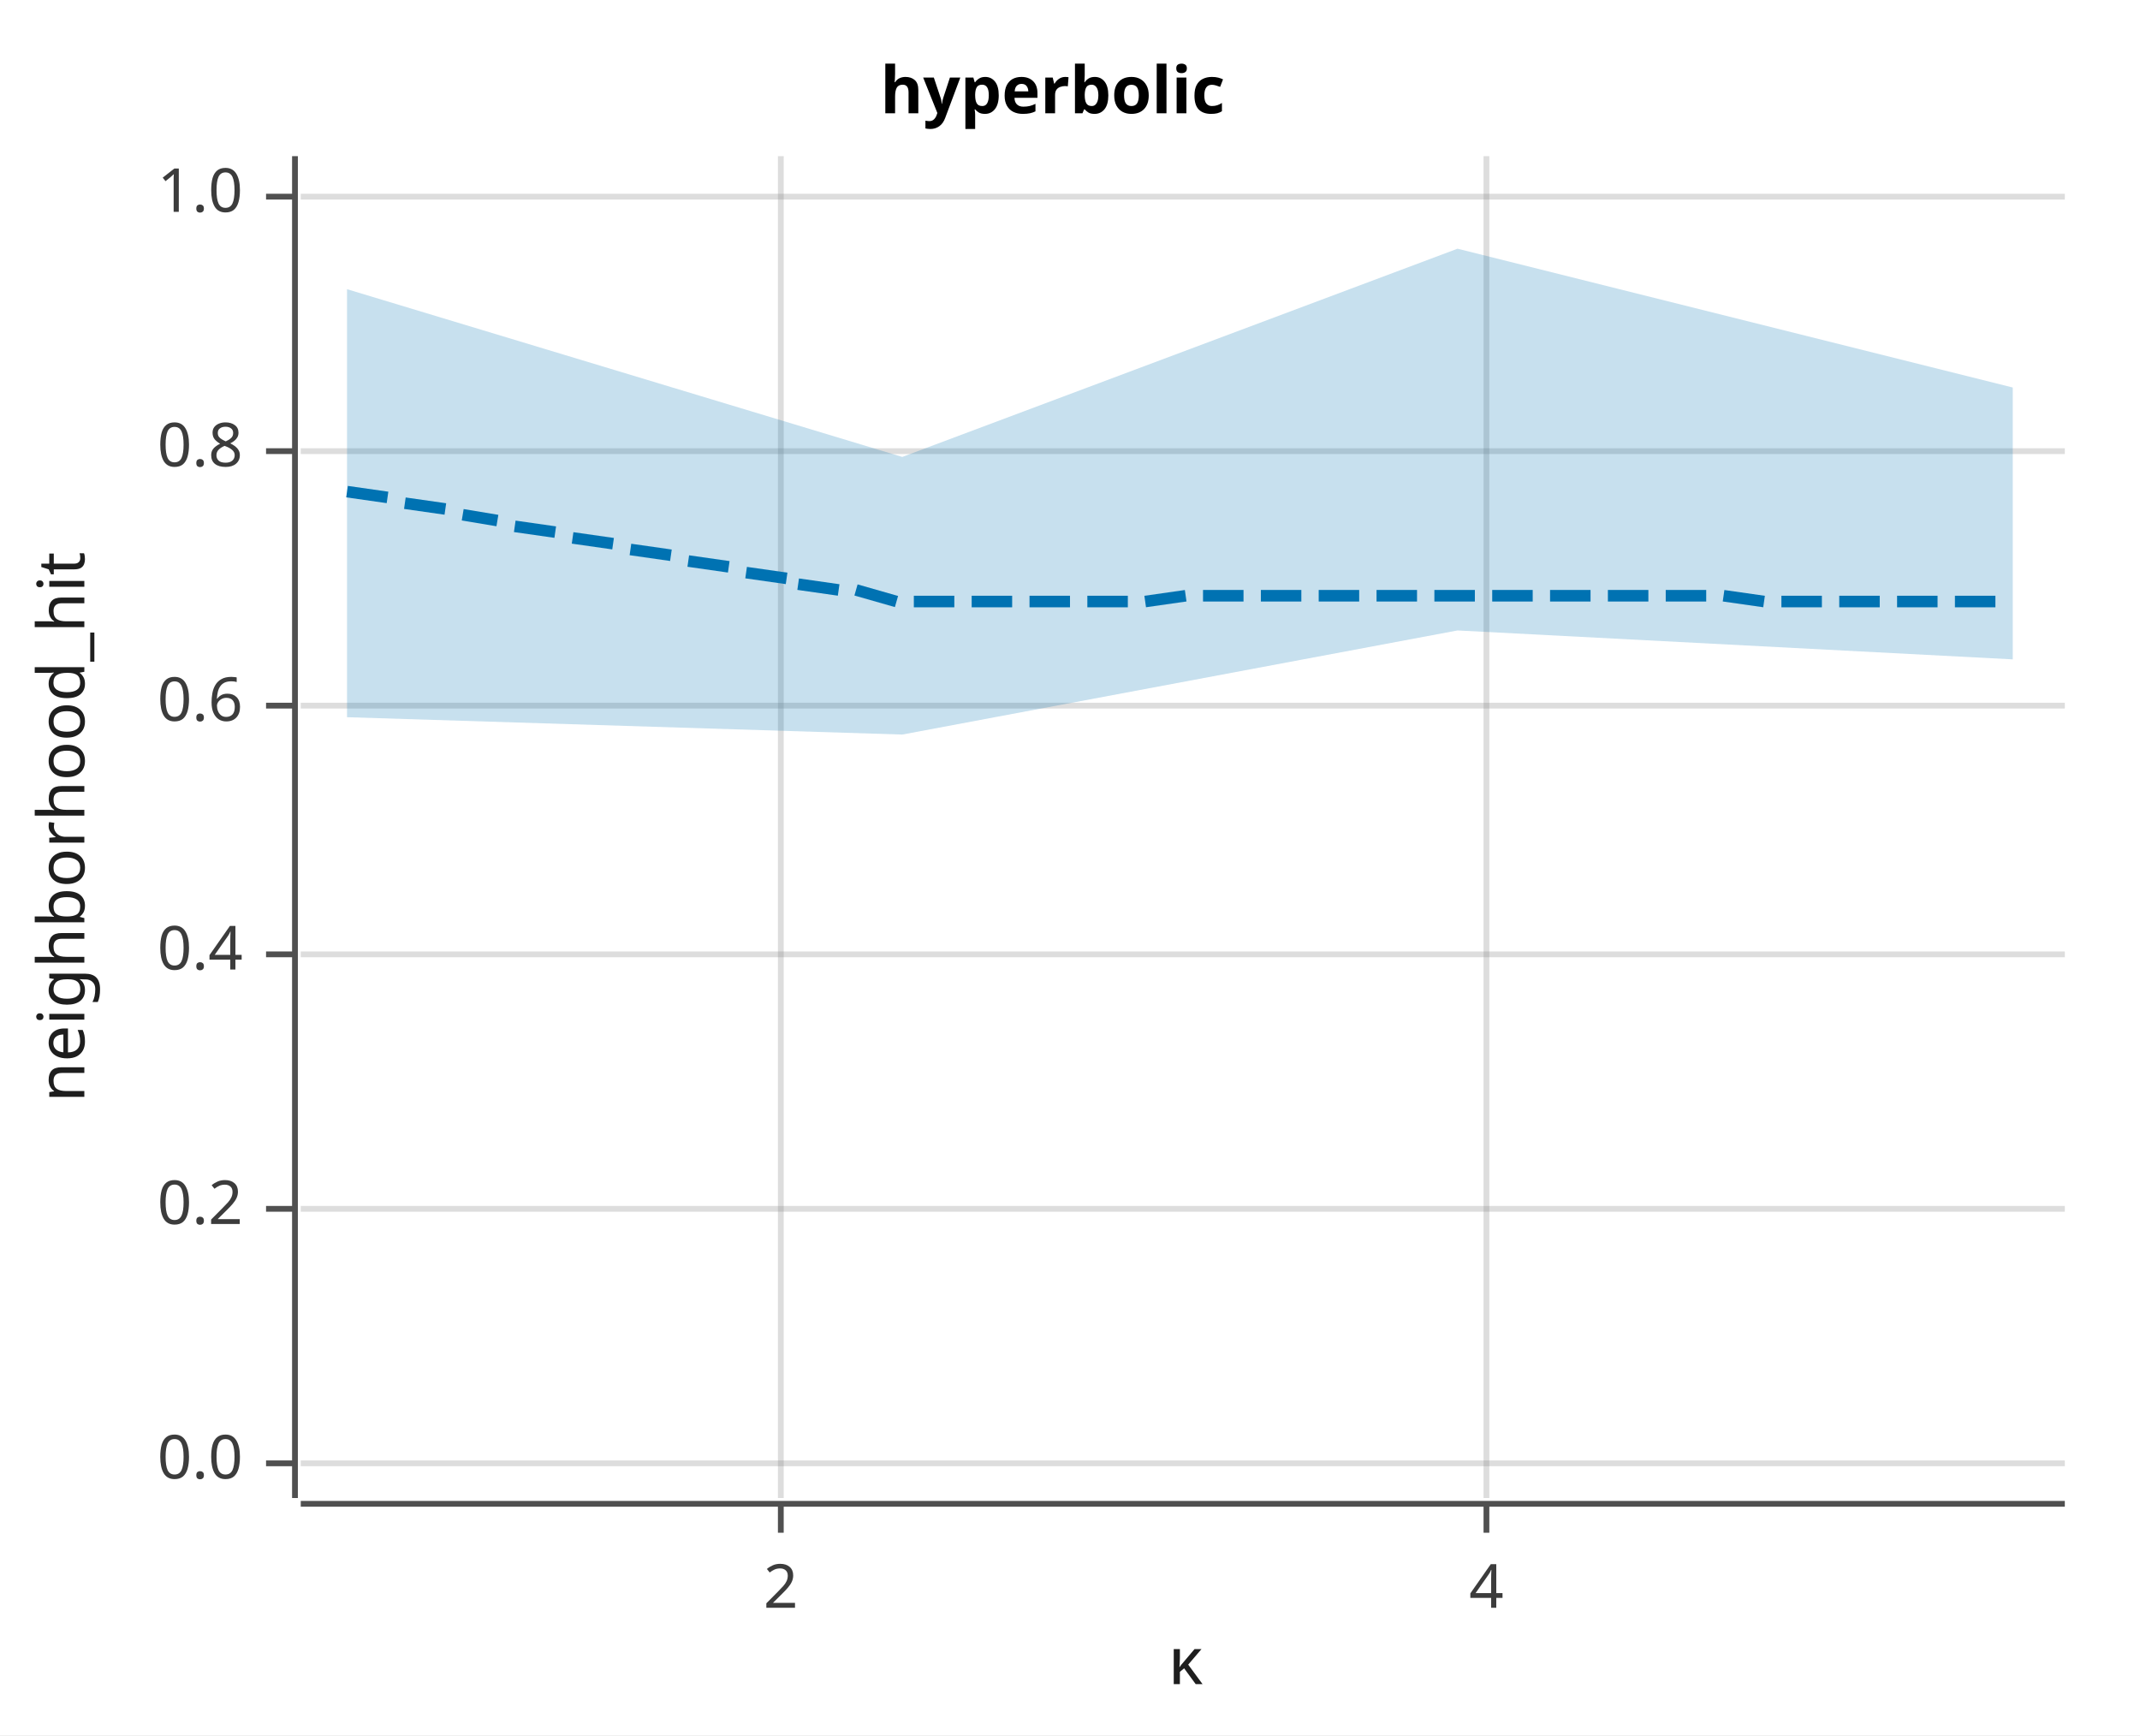
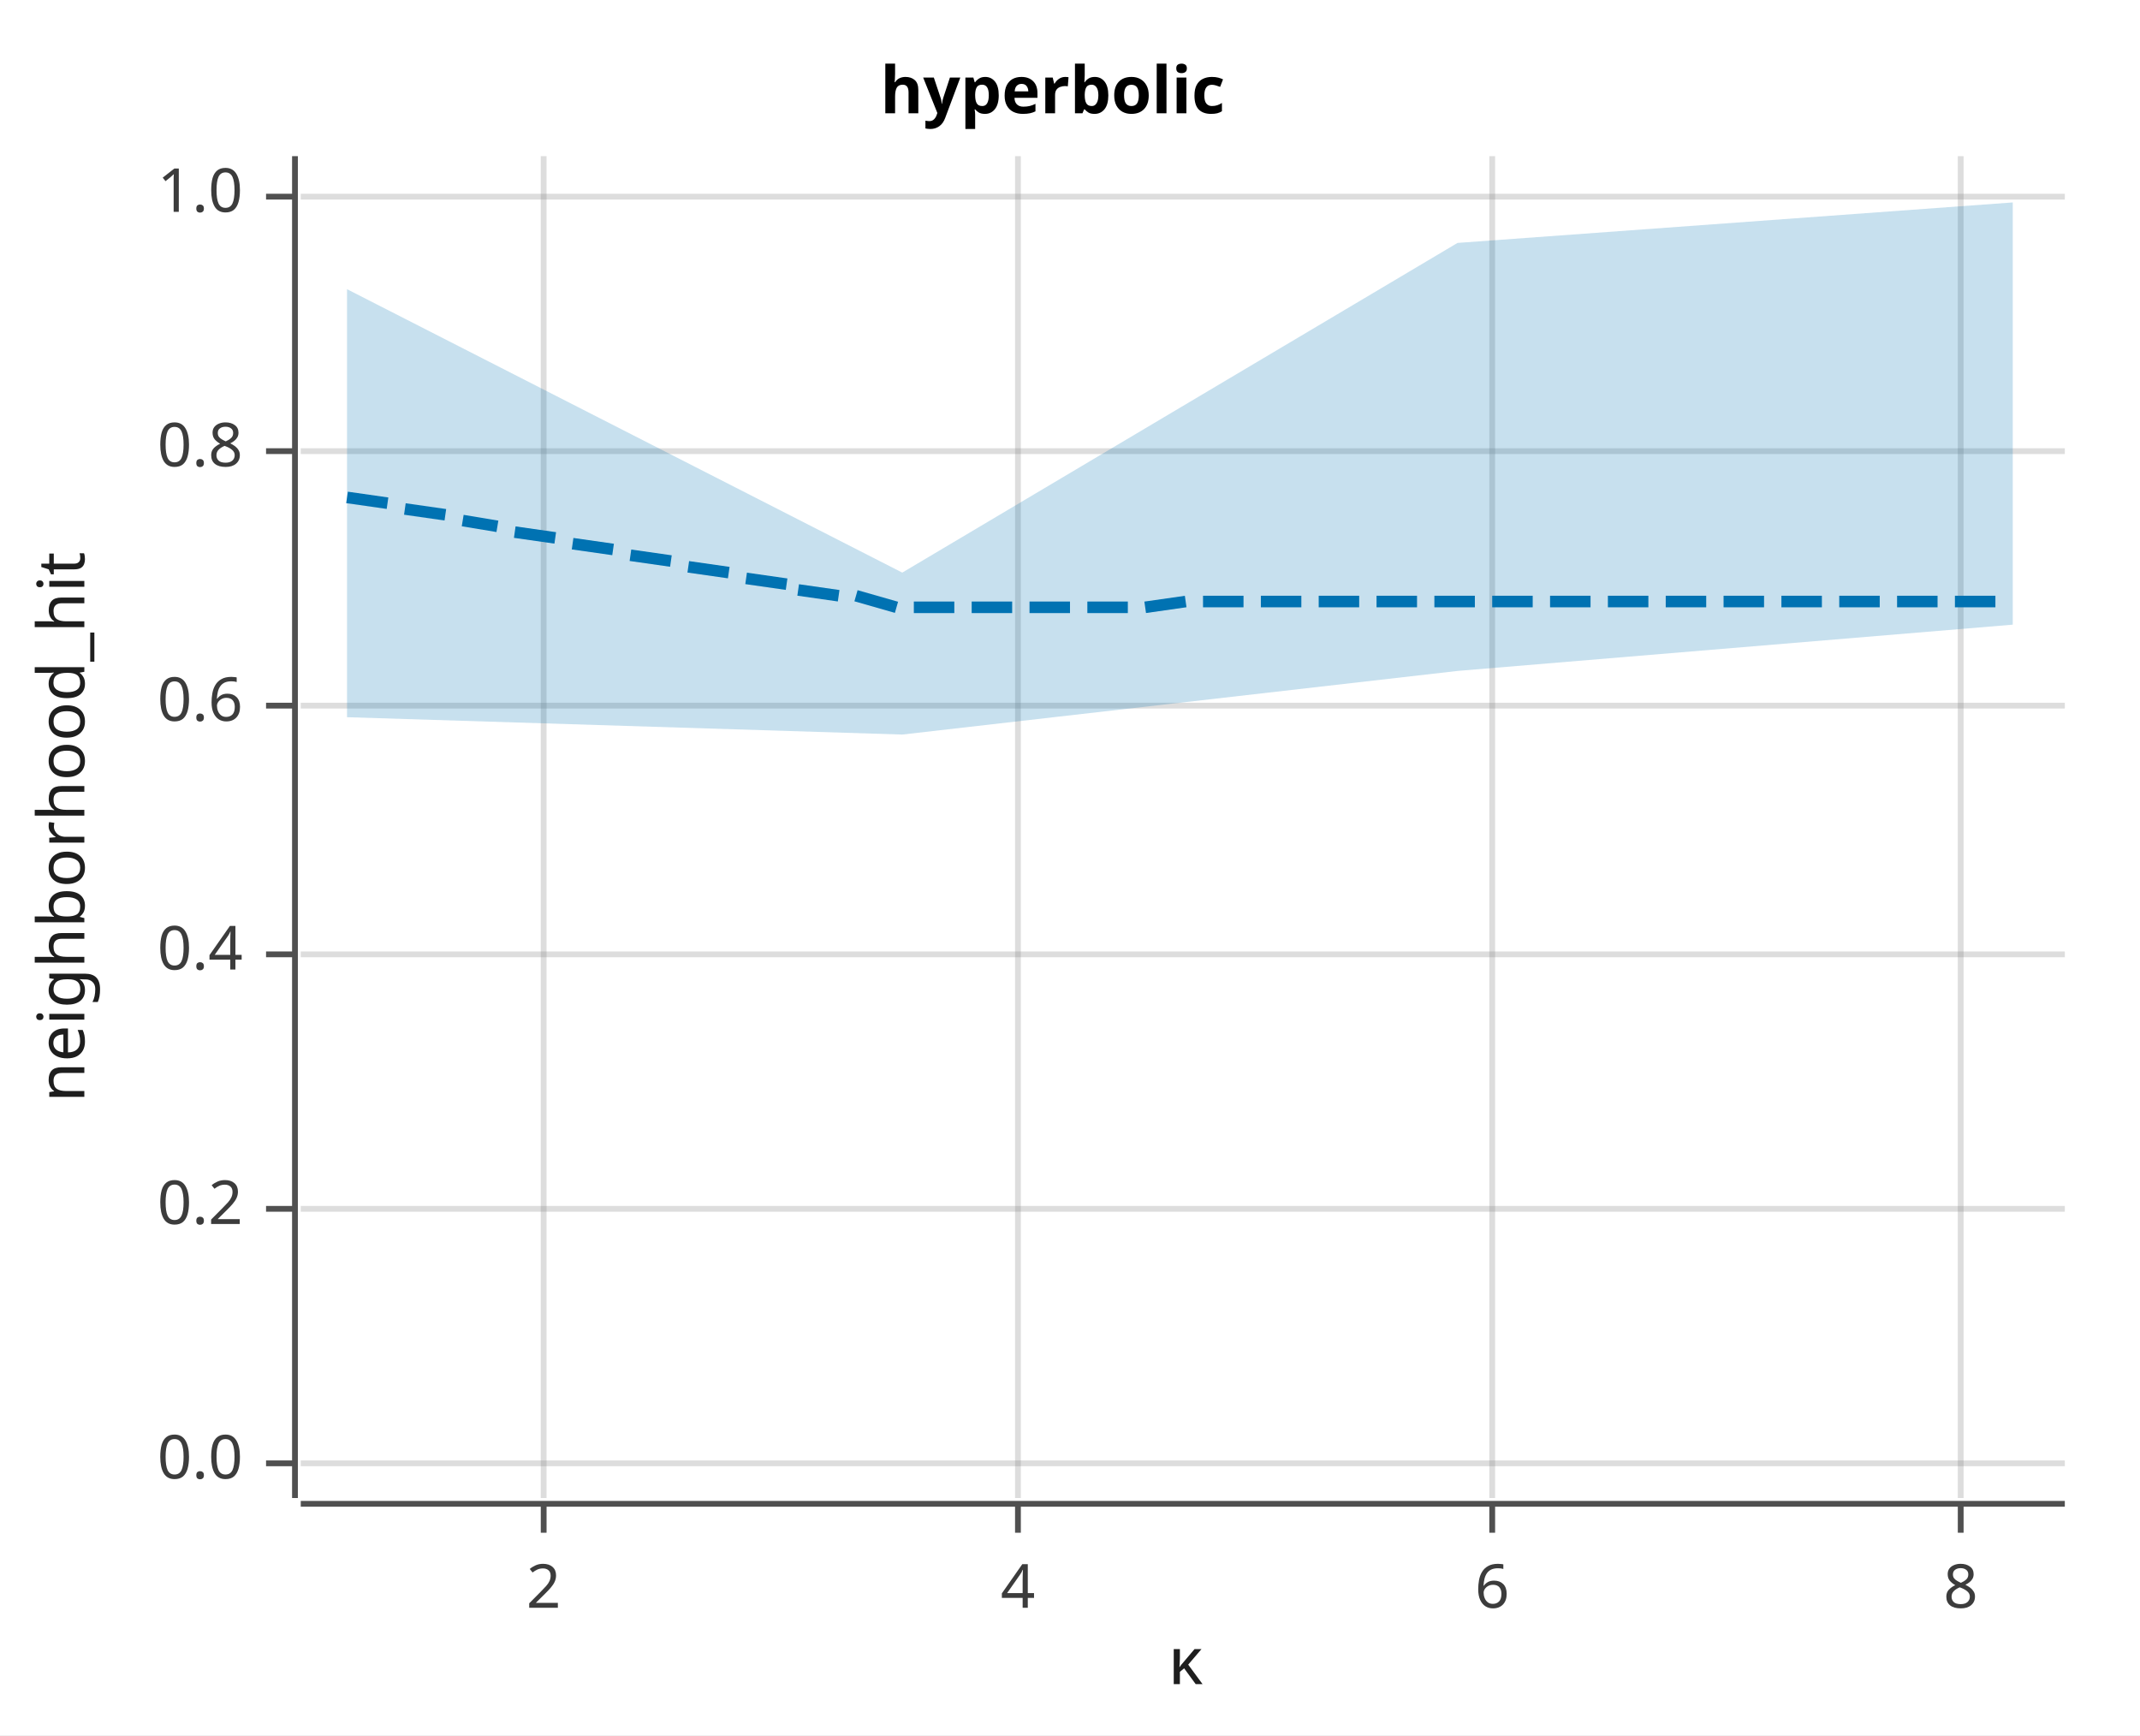
<svg xmlns="http://www.w3.org/2000/svg" width="370" height="300" viewBox="0 0 370 300">
  <rect x="0" y="0" width="370" height="300" opacity="1" fill="#FFFFFF" stroke="none" />
  <text x="182" y="11" dy="0.76em" text-anchor="middle" font-family="sans-serif" font-size="11.29" opacity="1" fill="#000000" font-weight="bold">
hyperbolic
</text>
  <text x="6" y="143" dy="0.76em" text-anchor="middle" font-family="sans-serif" font-size="11.29" opacity="1" fill="#1E1E1E" transform="rotate(270, 6, 143)">
neighborhood_hit
</text>
  <text x="205" y="294" dy="-0.5ex" text-anchor="middle" font-family="sans-serif" font-size="11.29" opacity="1" fill="#1E1E1E">
κ
</text>
-   <line opacity="0.25" stroke="#787878" stroke-width="1" x1="135" y1="259" x2="135" y2="27" />
-   <line opacity="0.25" stroke="#787878" stroke-width="1" x1="257" y1="259" x2="257" y2="27" />
+   <line opacity="0.25" stroke="#787878" stroke-width="1" x1="94" y1="259" x2="94" y2="27" />
+   <line opacity="0.25" stroke="#787878" stroke-width="1" x1="176" y1="259" x2="176" y2="27" />
+   <line opacity="0.25" stroke="#787878" stroke-width="1" x1="258" y1="259" x2="258" y2="27" />
+   <line opacity="0.25" stroke="#787878" stroke-width="1" x1="339" y1="259" x2="339" y2="27" />
  <line opacity="0.25" stroke="#787878" stroke-width="1" x1="52" y1="253" x2="357" y2="253" />
  <line opacity="0.25" stroke="#787878" stroke-width="1" x1="52" y1="209" x2="357" y2="209" />
  <line opacity="0.25" stroke="#787878" stroke-width="1" x1="52" y1="165" x2="357" y2="165" />
  <line opacity="0.25" stroke="#787878" stroke-width="1" x1="52" y1="122" x2="357" y2="122" />
  <line opacity="0.25" stroke="#787878" stroke-width="1" x1="52" y1="78" x2="357" y2="78" />
  <line opacity="0.25" stroke="#787878" stroke-width="1" x1="52" y1="34" x2="357" y2="34" />
  <polyline fill="none" opacity="1" stroke="#505050" stroke-width="1" points="51,27 51,259 " />
  <text x="42" y="253" dy="0.5ex" text-anchor="end" font-family="sans-serif" font-size="10.484" opacity="1" fill="#3C3C3C">
0.0
</text>
  <polyline fill="none" opacity="1" stroke="#505050" stroke-width="1" points="46,253 51,253 " />
  <text x="42" y="209" dy="0.5ex" text-anchor="end" font-family="sans-serif" font-size="10.484" opacity="1" fill="#3C3C3C">
0.2
</text>
  <polyline fill="none" opacity="1" stroke="#505050" stroke-width="1" points="46,209 51,209 " />
  <text x="42" y="165" dy="0.5ex" text-anchor="end" font-family="sans-serif" font-size="10.484" opacity="1" fill="#3C3C3C">
0.4
</text>
  <polyline fill="none" opacity="1" stroke="#505050" stroke-width="1" points="46,165 51,165 " />
  <text x="42" y="122" dy="0.5ex" text-anchor="end" font-family="sans-serif" font-size="10.484" opacity="1" fill="#3C3C3C">
0.6
</text>
  <polyline fill="none" opacity="1" stroke="#505050" stroke-width="1" points="46,122 51,122 " />
  <text x="42" y="78" dy="0.5ex" text-anchor="end" font-family="sans-serif" font-size="10.484" opacity="1" fill="#3C3C3C">
0.8
</text>
  <polyline fill="none" opacity="1" stroke="#505050" stroke-width="1" points="46,78 51,78 " />
  <text x="42" y="34" dy="0.5ex" text-anchor="end" font-family="sans-serif" font-size="10.484" opacity="1" fill="#3C3C3C">
1.0
</text>
  <polyline fill="none" opacity="1" stroke="#505050" stroke-width="1" points="46,34 51,34 " />
  <polyline fill="none" opacity="1" stroke="#505050" stroke-width="1" points="52,260 357,260 " />
-   <text x="135" y="270" dy="0.76em" text-anchor="middle" font-family="sans-serif" font-size="10.484" opacity="1" fill="#3C3C3C">
+   <text x="94" y="270" dy="0.76em" text-anchor="middle" font-family="sans-serif" font-size="10.484" opacity="1" fill="#3C3C3C">
2
</text>
-   <polyline fill="none" opacity="1" stroke="#505050" stroke-width="1" points="135,260 135,265 " />
-   <text x="257" y="270" dy="0.76em" text-anchor="middle" font-family="sans-serif" font-size="10.484" opacity="1" fill="#3C3C3C">
+   <polyline fill="none" opacity="1" stroke="#505050" stroke-width="1" points="94,260 94,265 " />
+   <text x="176" y="270" dy="0.76em" text-anchor="middle" font-family="sans-serif" font-size="10.484" opacity="1" fill="#3C3C3C">
4
</text>
-   <polyline fill="none" opacity="1" stroke="#505050" stroke-width="1" points="257,260 257,265 " />
-   <polygon opacity="0.22" fill="#0072B2" points="60,50 156,79 252,43 348,67 348,114 252,109 156,127 60,124 " />
-   <polyline fill="none" opacity="1" stroke="#0072B2" stroke-width="2" points="60,85 67,86 " />
-   <polyline fill="none" opacity="1" stroke="#0072B2" stroke-width="2" points="70,87 77,88 " />
-   <polyline fill="none" opacity="1" stroke="#0072B2" stroke-width="2" points="80,89 86,90 " />
-   <polyline fill="none" opacity="1" stroke="#0072B2" stroke-width="2" points="89,91 96,92 " />
-   <polyline fill="none" opacity="1" stroke="#0072B2" stroke-width="2" points="99,93 106,94 " />
-   <polyline fill="none" opacity="1" stroke="#0072B2" stroke-width="2" points="109,95 116,96 " />
-   <polyline fill="none" opacity="1" stroke="#0072B2" stroke-width="2" points="119,97 126,98 " />
-   <polyline fill="none" opacity="1" stroke="#0072B2" stroke-width="2" points="129,99 136,100 " />
-   <polyline fill="none" opacity="1" stroke="#0072B2" stroke-width="2" points="138,101 145,102 " />
-   <polyline fill="none" opacity="1" stroke="#0072B2" stroke-width="2" points="148,102 155,104 " />
-   <polyline fill="none" opacity="1" stroke="#0072B2" stroke-width="2" points="158,104 165,104 " />
-   <polyline fill="none" opacity="1" stroke="#0072B2" stroke-width="2" points="168,104 175,104 " />
-   <polyline fill="none" opacity="1" stroke="#0072B2" stroke-width="2" points="178,104 185,104 " />
-   <polyline fill="none" opacity="1" stroke="#0072B2" stroke-width="2" points="188,104 195,104 " />
-   <polyline fill="none" opacity="1" stroke="#0072B2" stroke-width="2" points="198,104 205,103 " />
-   <polyline fill="none" opacity="1" stroke="#0072B2" stroke-width="2" points="208,103 215,103 " />
-   <polyline fill="none" opacity="1" stroke="#0072B2" stroke-width="2" points="218,103 225,103 " />
-   <polyline fill="none" opacity="1" stroke="#0072B2" stroke-width="2" points="228,103 235,103 " />
-   <polyline fill="none" opacity="1" stroke="#0072B2" stroke-width="2" points="238,103 245,103 " />
-   <polyline fill="none" opacity="1" stroke="#0072B2" stroke-width="2" points="248,103 252,103 255,103 " />
-   <polyline fill="none" opacity="1" stroke="#0072B2" stroke-width="2" points="258,103 265,103 " />
-   <polyline fill="none" opacity="1" stroke="#0072B2" stroke-width="2" points="268,103 275,103 " />
-   <polyline fill="none" opacity="1" stroke="#0072B2" stroke-width="2" points="278,103 285,103 " />
-   <polyline fill="none" opacity="1" stroke="#0072B2" stroke-width="2" points="288,103 295,103 " />
-   <polyline fill="none" opacity="1" stroke="#0072B2" stroke-width="2" points="298,103 305,104 " />
+   <polyline fill="none" opacity="1" stroke="#505050" stroke-width="1" points="176,260 176,265 " />
+   <text x="258" y="270" dy="0.76em" text-anchor="middle" font-family="sans-serif" font-size="10.484" opacity="1" fill="#3C3C3C">
+ 6
+ </text>
+   <polyline fill="none" opacity="1" stroke="#505050" stroke-width="1" points="258,260 258,265 " />
+   <text x="339" y="270" dy="0.76em" text-anchor="middle" font-family="sans-serif" font-size="10.484" opacity="1" fill="#3C3C3C">
+ 8
+ </text>
+   <polyline fill="none" opacity="1" stroke="#505050" stroke-width="1" points="339,260 339,265 " />
+   <polygon opacity="0.22" fill="#0072B2" points="60,50 156,99 252,42 348,35 348,108 252,116 156,127 60,124 " />
+   <polyline fill="none" opacity="1" stroke="#0072B2" stroke-width="2" points="60,86 67,87 " />
+   <polyline fill="none" opacity="1" stroke="#0072B2" stroke-width="2" points="70,88 77,89 " />
+   <polyline fill="none" opacity="1" stroke="#0072B2" stroke-width="2" points="80,90 86,91 " />
+   <polyline fill="none" opacity="1" stroke="#0072B2" stroke-width="2" points="89,92 96,93 " />
+   <polyline fill="none" opacity="1" stroke="#0072B2" stroke-width="2" points="99,94 106,95 " />
+   <polyline fill="none" opacity="1" stroke="#0072B2" stroke-width="2" points="109,96 116,97 " />
+   <polyline fill="none" opacity="1" stroke="#0072B2" stroke-width="2" points="119,98 126,99 " />
+   <polyline fill="none" opacity="1" stroke="#0072B2" stroke-width="2" points="129,100 136,101 " />
+   <polyline fill="none" opacity="1" stroke="#0072B2" stroke-width="2" points="138,102 145,103 " />
+   <polyline fill="none" opacity="1" stroke="#0072B2" stroke-width="2" points="148,103 155,105 " />
+   <polyline fill="none" opacity="1" stroke="#0072B2" stroke-width="2" points="158,105 165,105 " />
+   <polyline fill="none" opacity="1" stroke="#0072B2" stroke-width="2" points="168,105 175,105 " />
+   <polyline fill="none" opacity="1" stroke="#0072B2" stroke-width="2" points="178,105 185,105 " />
+   <polyline fill="none" opacity="1" stroke="#0072B2" stroke-width="2" points="188,105 195,105 " />
+   <polyline fill="none" opacity="1" stroke="#0072B2" stroke-width="2" points="198,105 205,104 " />
+   <polyline fill="none" opacity="1" stroke="#0072B2" stroke-width="2" points="208,104 215,104 " />
+   <polyline fill="none" opacity="1" stroke="#0072B2" stroke-width="2" points="218,104 225,104 " />
+   <polyline fill="none" opacity="1" stroke="#0072B2" stroke-width="2" points="228,104 235,104 " />
+   <polyline fill="none" opacity="1" stroke="#0072B2" stroke-width="2" points="238,104 245,104 " />
+   <polyline fill="none" opacity="1" stroke="#0072B2" stroke-width="2" points="248,104 252,104 255,104 " />
+   <polyline fill="none" opacity="1" stroke="#0072B2" stroke-width="2" points="258,104 265,104 " />
+   <polyline fill="none" opacity="1" stroke="#0072B2" stroke-width="2" points="268,104 275,104 " />
+   <polyline fill="none" opacity="1" stroke="#0072B2" stroke-width="2" points="278,104 285,104 " />
+   <polyline fill="none" opacity="1" stroke="#0072B2" stroke-width="2" points="288,104 295,104 " />
+   <polyline fill="none" opacity="1" stroke="#0072B2" stroke-width="2" points="298,104 305,104 " />
  <polyline fill="none" opacity="1" stroke="#0072B2" stroke-width="2" points="308,104 315,104 " />
  <polyline fill="none" opacity="1" stroke="#0072B2" stroke-width="2" points="318,104 325,104 " />
  <polyline fill="none" opacity="1" stroke="#0072B2" stroke-width="2" points="328,104 335,104 " />
  <polyline fill="none" opacity="1" stroke="#0072B2" stroke-width="2" points="338,104 345,104 " />
</svg>
